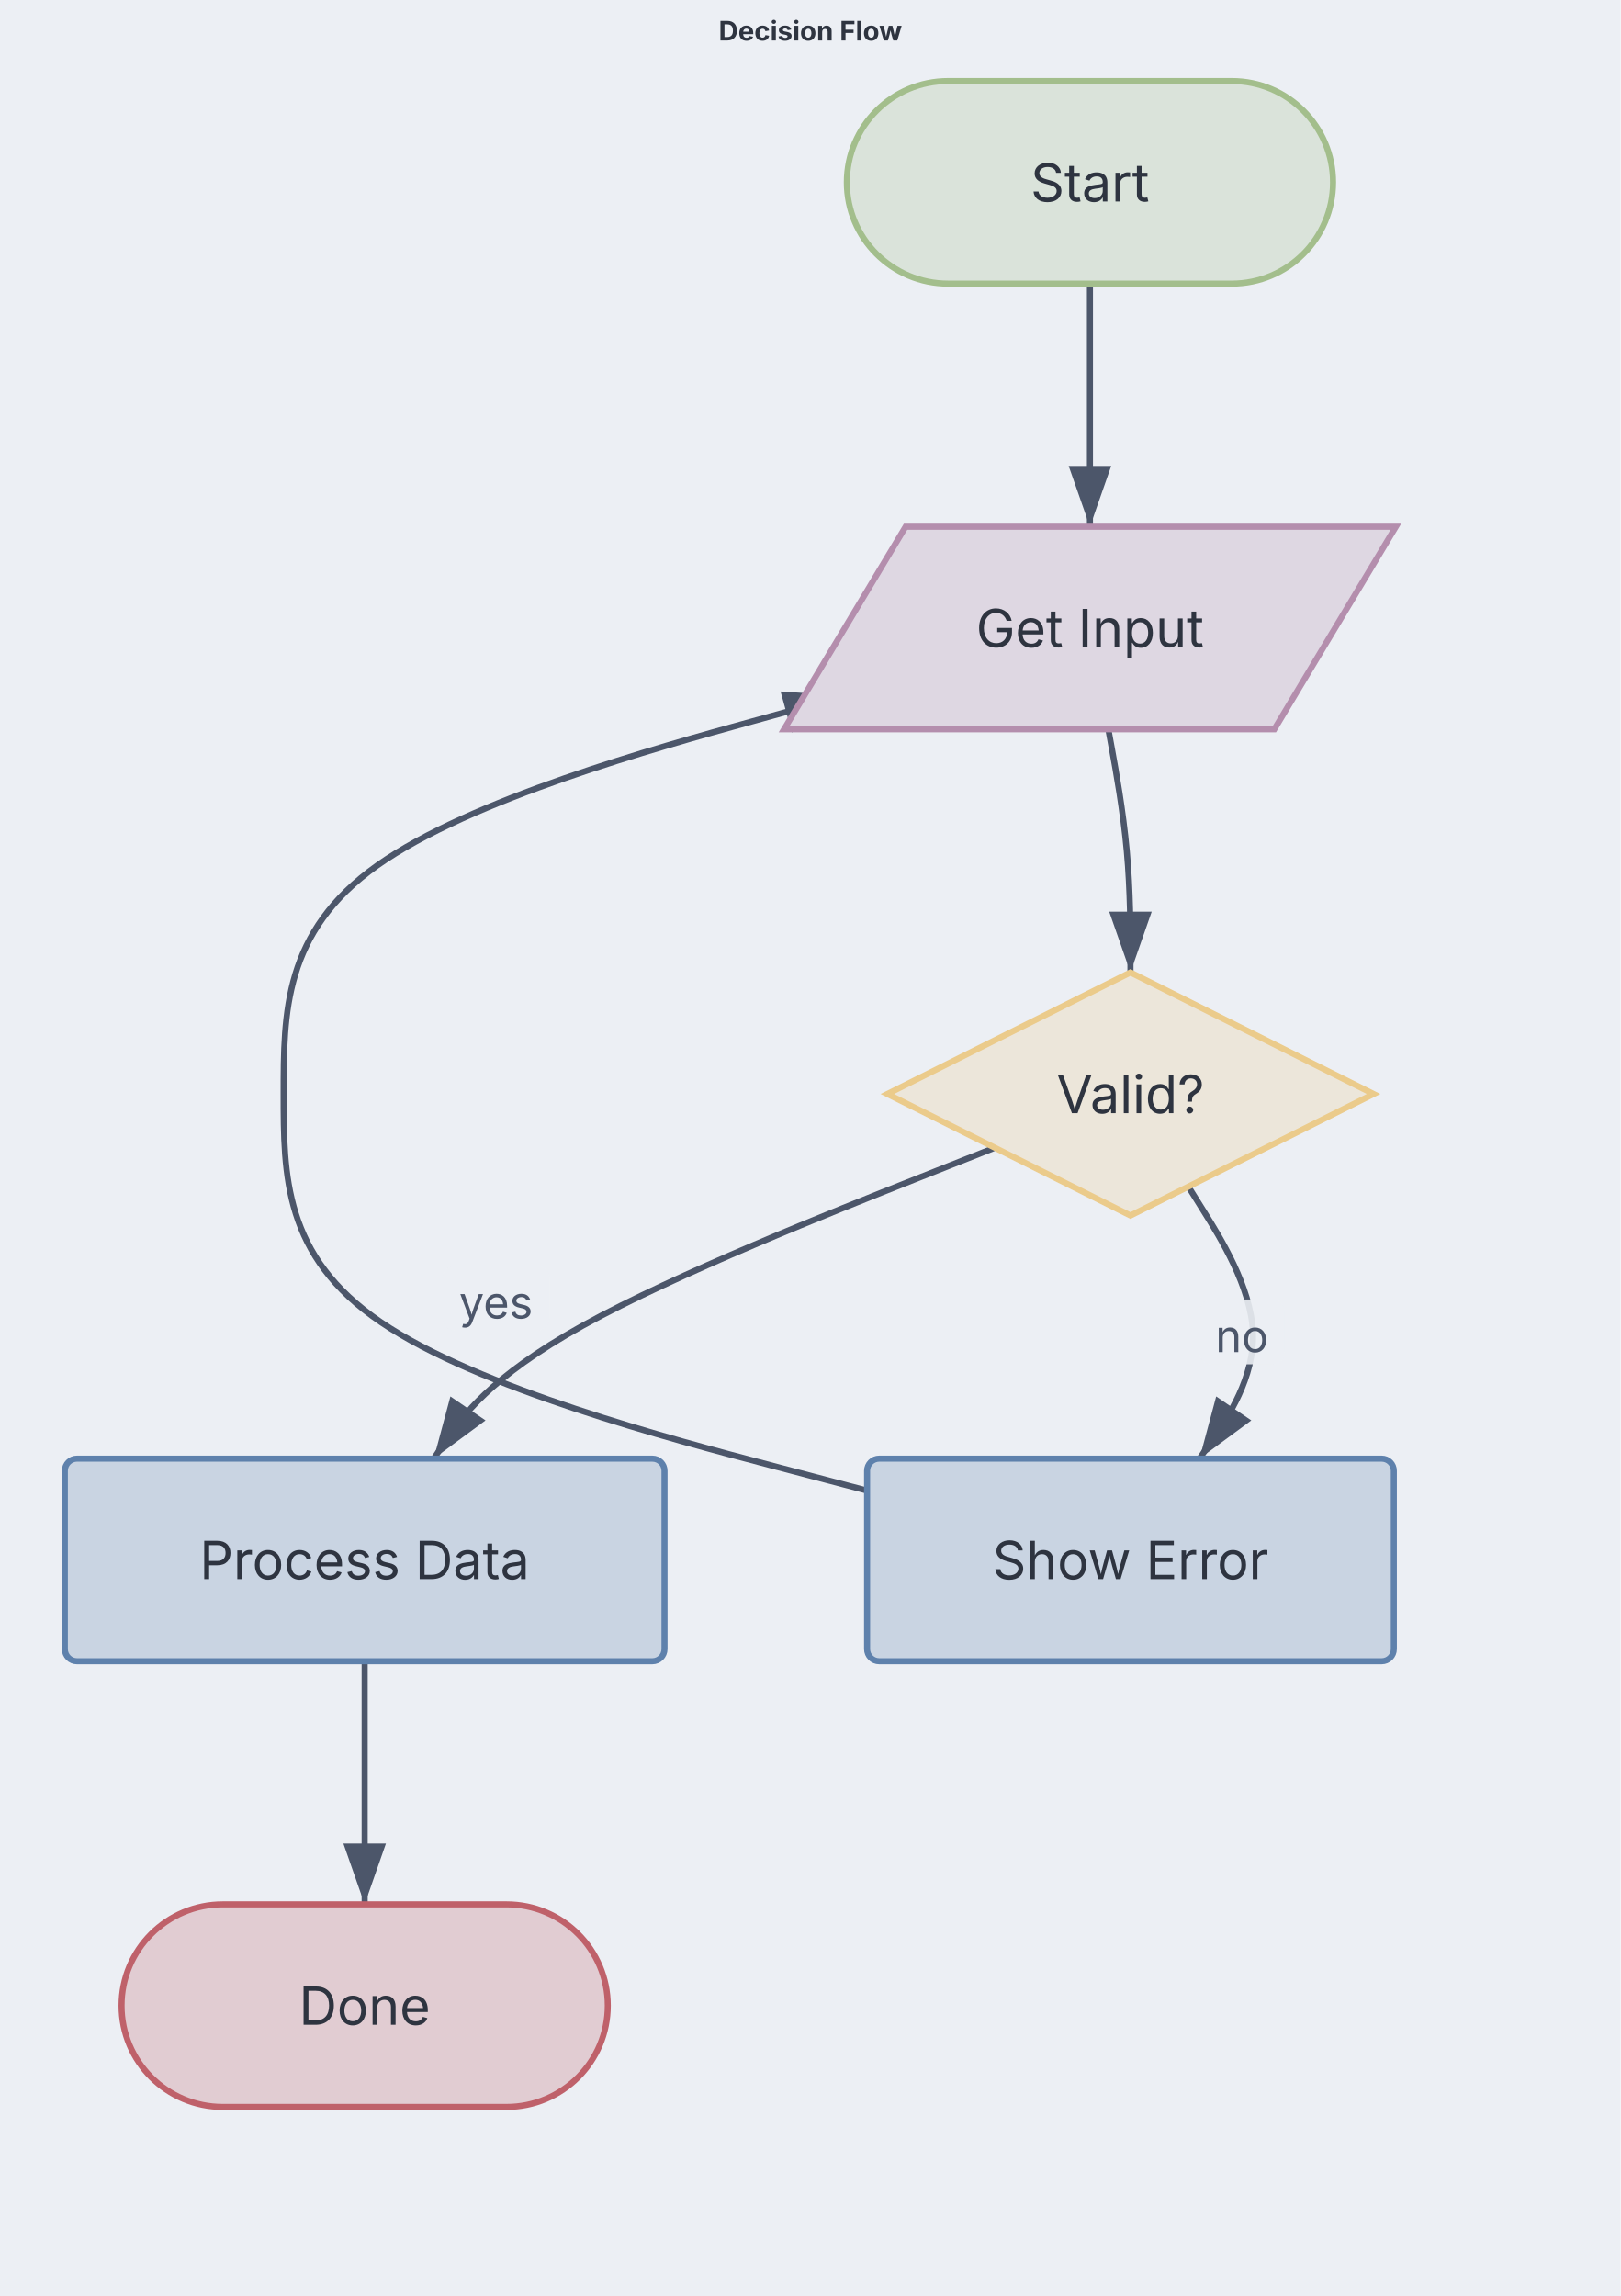
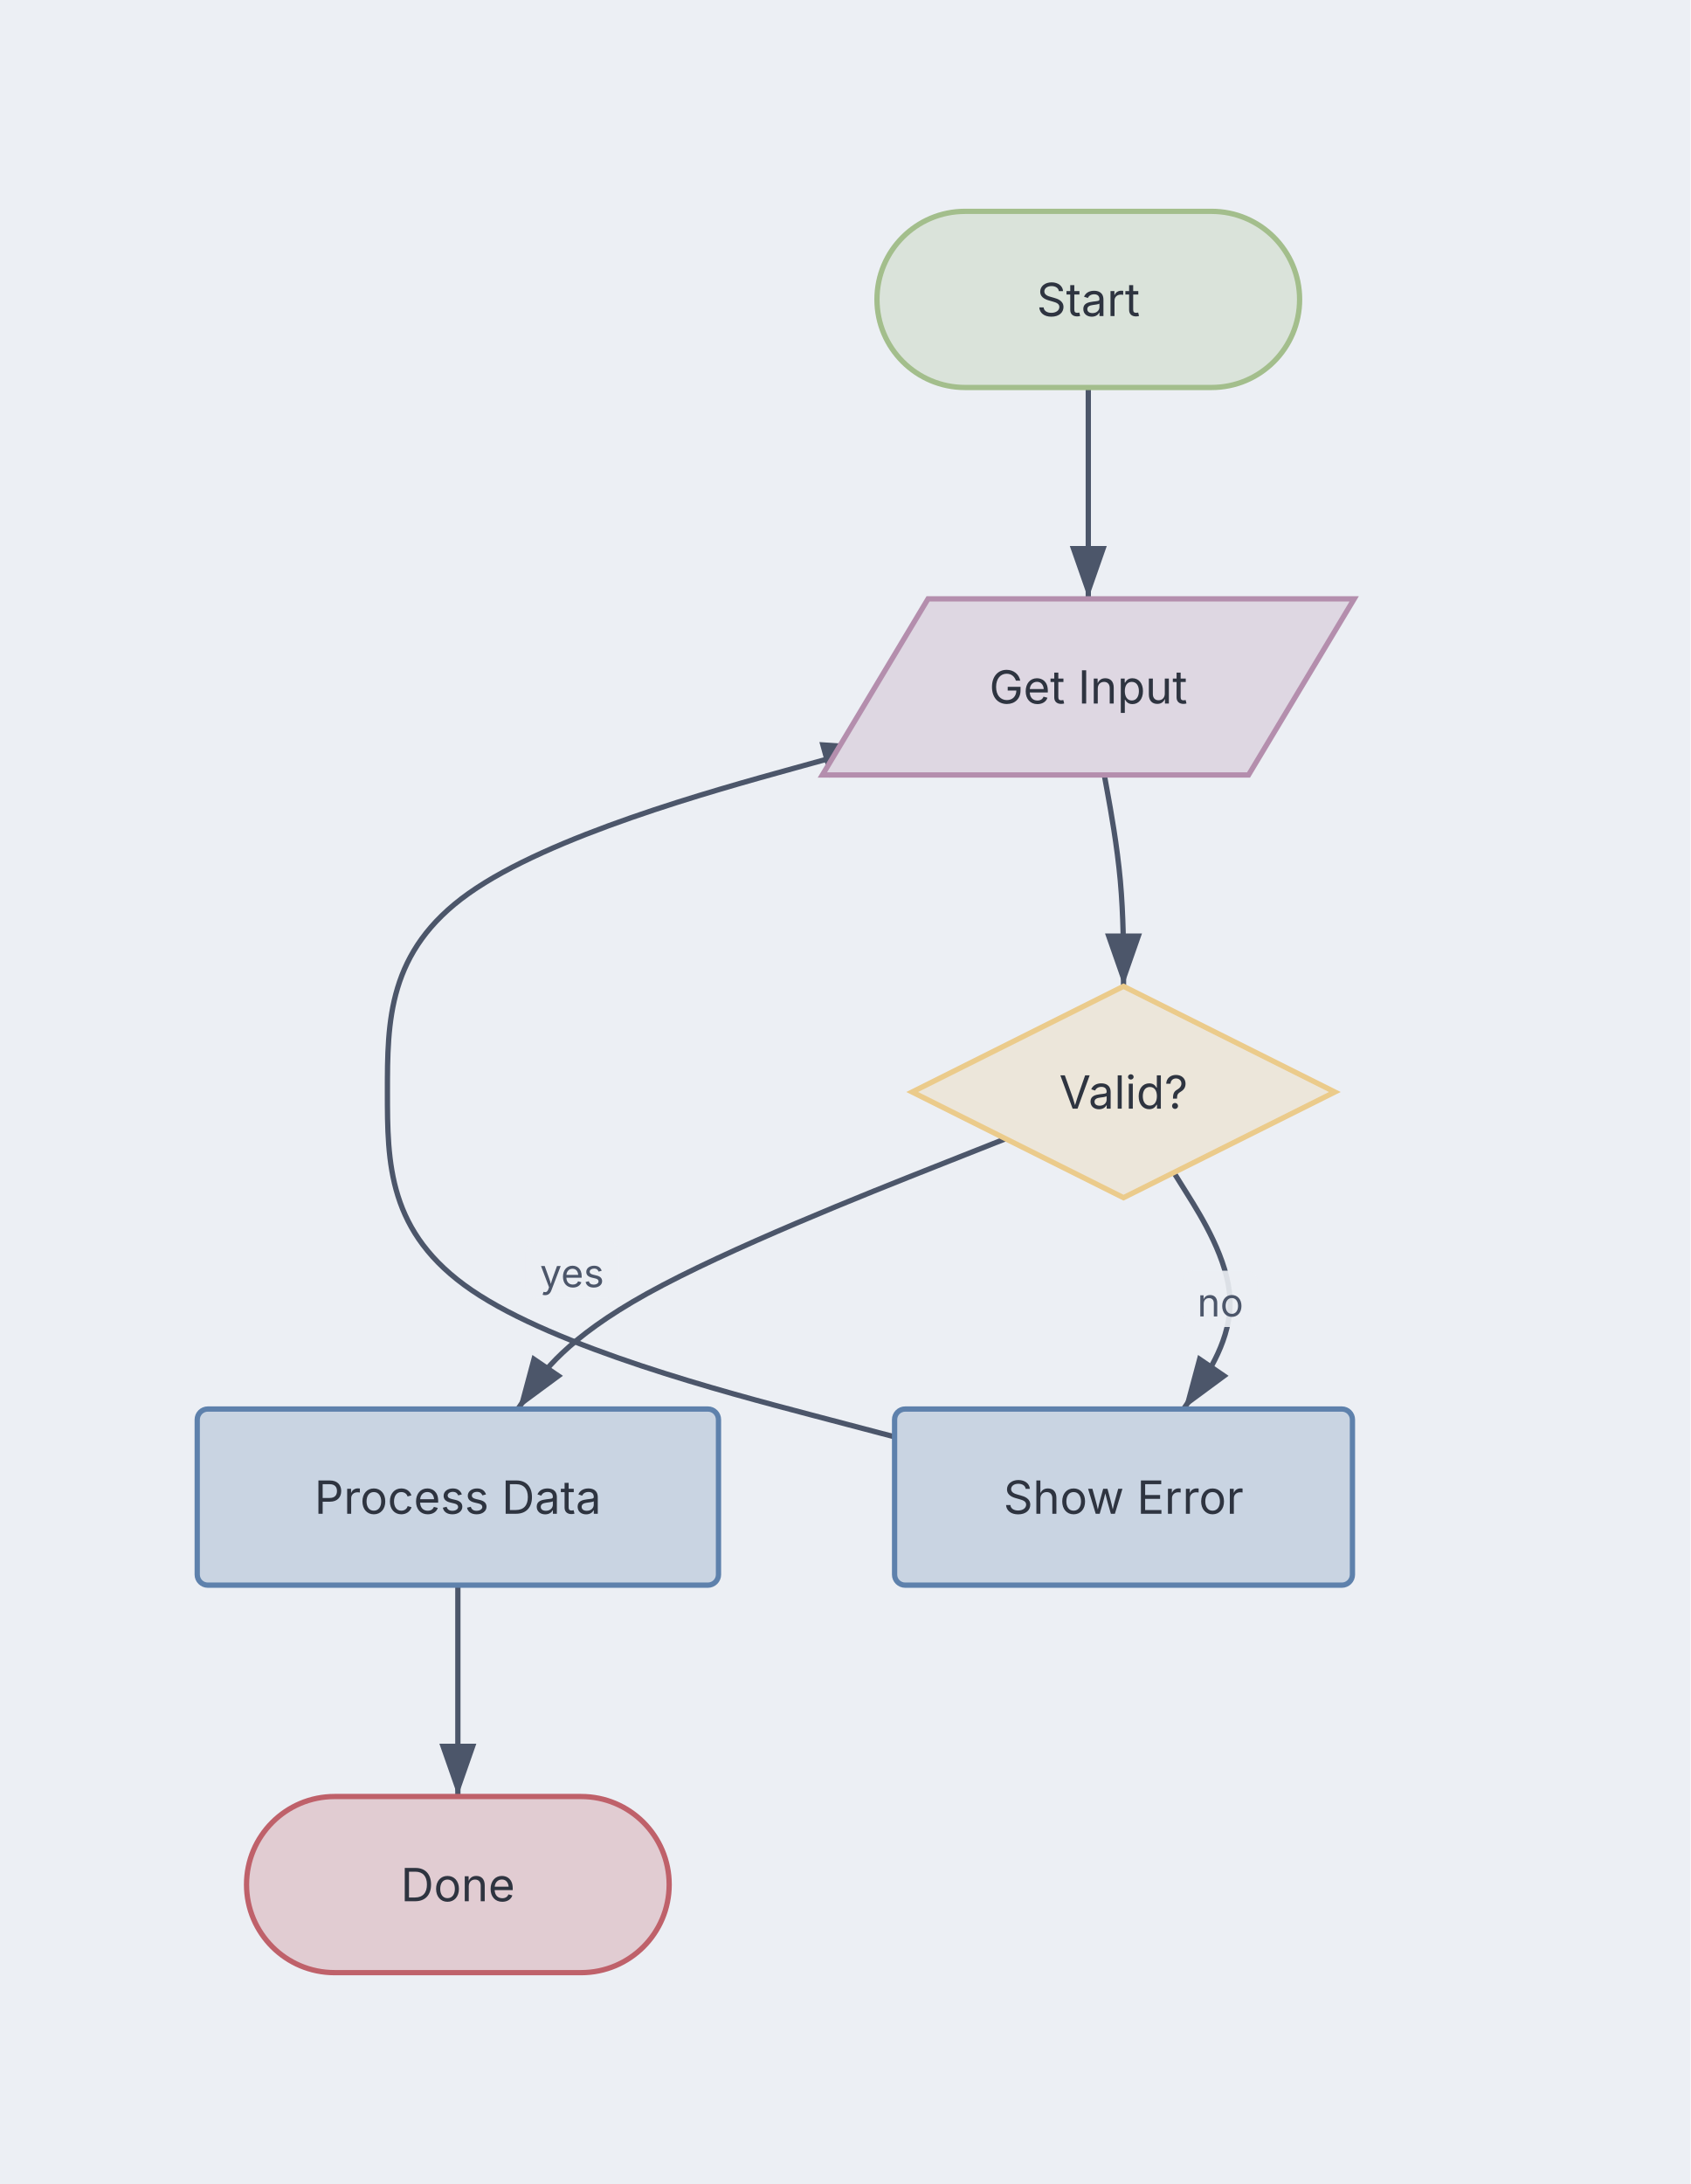
- <svg xmlns="http://www.w3.org/2000/svg" role="img" aria-label="Flowchart diagram" width="1200" height="1700" viewBox="0 0 1200 1700" preserveAspectRatio="xMidYMin meet" style="font-family: Inter, system-ui, Avenir, Helvetica, Arial, sans-serif; background: rgb(236, 239, 244);">
+ <svg xmlns="http://www.w3.org/2000/svg" role="img" aria-label="Flowchart diagram" width="480" height="620" viewBox="0 0 480 620" preserveAspectRatio="xMidYMin meet" style="font-family: Inter, system-ui, Avenir, Helvetica, Arial, sans-serif; background: rgb(236, 239, 244);">
  <style>.fc-node:hover{filter:saturate(1.4) brightness(1.06)}.fc-node{transition:filter .12s ease, opacity .12s ease}@media (hover:hover){svg:has(.fc-node[data-node-id="terminal:start"]:hover) .fc-edge-group:not([data-source="terminal:start"]):not([data-target="terminal:start"]){opacity:0.4}svg:has(.fc-node[data-node-id="io:get input"]:hover) .fc-edge-group:not([data-source="io:get input"]):not([data-target="io:get input"]){opacity:0.4}svg:has(.fc-node[data-node-id="decision:valid?"]:hover) .fc-edge-group:not([data-source="decision:valid?"]):not([data-target="decision:valid?"]){opacity:0.4}svg:has(.fc-node[data-node-id="process:process data"]:hover) .fc-edge-group:not([data-source="process:process data"]):not([data-target="process:process data"]){opacity:0.4}svg:has(.fc-node[data-node-id="terminal:done"]:hover) .fc-edge-group:not([data-source="terminal:done"]):not([data-target="terminal:done"]){opacity:0.4}svg:has(.fc-node[data-node-id="process:show error"]:hover) .fc-edge-group:not([data-source="process:show error"]):not([data-target="process:show error"]){opacity:0.4}}</style>
-   <rect class="dgmo-canvas-bg" x="0" y="0" width="1200" height="1700" fill="#eceff4" />
+   <rect class="dgmo-canvas-bg" x="0" y="0" width="480" height="620" fill="#eceff4" />
  <defs>
    <marker id="fc-arrow" viewBox="0 0 10 7" refX="10" refY="3.5" markerWidth="10" markerHeight="7" orient="auto">
      <polygon points="0,0 10,3.5 0,7" fill="#4c566a" />
    </marker>
  </defs>
  <text class="chart-title" x="600" y="30" text-anchor="middle" fill="#2e3440" font-size="20" font-weight="bold" style="cursor: default;" data-line-number="1">Decision Flow</text>
-   <g transform="translate(48, 60) scale(3)">
+   <g transform="translate(56, 60) scale(1)">
    <g class="fc-edge-group" data-line-number="3" data-source="terminal:start" data-target="io:get input">
      <path d="M253,50L253,55C253,60,253,70,253,80C253,90,253,100,253,105L253,110" fill="none" stroke="#4c566a" stroke-width="1.5" marker-end="url(#fc-arrow)" class="fc-edge" />
    </g>
    <g class="fc-edge-group" data-line-number="3" data-source="io:get input" data-target="decision:valid?">
      <path d="M257.545,160L258.455,165C259.364,170,261.182,180,262.091,190C263,200,263,210,263,215L263,220" fill="none" stroke="#4c566a" stroke-width="1.5" marker-end="url(#fc-arrow)" class="fc-edge" />
    </g>
    <g class="fc-edge-group" data-line-number="4" data-source="decision:valid?" data-target="process:process data">
      <path d="M229.519,263.26L209.849,271.05C190.18,278.84,150.84,294.42,127.761,307.21C104.682,320,97.864,330,94.455,335L91.045,340" fill="none" stroke="#4c566a" stroke-width="1.5" marker-end="url(#fc-arrow)" class="fc-edge" />
      <rect x="93.206" y="292.394" width="26.403" height="16" rx="3" fill="#eceff4" opacity="0.9" class="fc-edge-label-bg" />
      <text x="106.408" y="305.394" text-anchor="middle" fill="#4c566a" font-size="11" class="fc-edge-label">yes</text>
    </g>
    <g class="fc-edge-group" data-line-number="4" data-source="process:process data" data-target="terminal:done">
      <path d="M74,390L74,395C74,400,74,410,74,420C74,430,74,440,74,445L74,450" fill="none" stroke="#4c566a" stroke-width="1.5" marker-end="url(#fc-arrow)" class="fc-edge" />
    </g>
    <g class="fc-edge-group" data-line-number="5" data-source="decision:valid?" data-target="process:show error">
      <path d="M277.286,272.857L281.155,279.048C285.024,285.238,292.762,297.619,293.222,308.81C293.682,320,286.864,330,283.455,335L280.045,340" fill="none" stroke="#4c566a" stroke-width="1.5" marker-end="url(#fc-arrow)" class="fc-edge" />
      <rect x="279.954" y="300.716" width="21.101" height="16" rx="3" fill="#eceff4" opacity="0.9" class="fc-edge-label-bg" />
      <text x="290.504" y="313.716" text-anchor="middle" fill="#4c566a" font-size="11" class="fc-edge-label">no</text>
    </g>
    <g class="fc-edge-group" data-line-number="5" data-source="process:show error" data-target="io:get input">
      <path d="M198,347.895L174,341.579C150,335.263,102,322.632,78,306.316C54,290,54,270,54,250C54,230,54,210,77.083,193.62C100.167,177.24,146.333,164.481,169.417,158.101L192.5,151.721" fill="none" stroke="#4c566a" stroke-width="1.5" marker-end="url(#fc-arrow)" class="fc-edge" />
    </g>
    <g transform="translate(253, 25)" class="fc-node" data-line-number="3" data-node-id="terminal:start">
      <rect x="-60" y="-25" width="120" height="50" rx="25" ry="25" fill="#dae3da" stroke="#a3be8c" stroke-width="1.5" />
      <text x="0" y="0" text-anchor="middle" dominant-baseline="central" fill="#2e3440" font-size="13">Start</text>
    </g>
    <g transform="translate(253, 135)" class="fc-node" data-line-number="3" data-node-id="io:get input">
      <polygon points="-45.5,-25 75.5,-25 45.5,25 -75.5,25" fill="#ded7e2" stroke="#b48ead" stroke-width="1.5" />
      <text x="0" y="0" text-anchor="middle" dominant-baseline="central" fill="#2e3440" font-size="13">Get Input</text>
    </g>
    <g transform="translate(263, 250)" class="fc-node" data-line-number="3" data-node-id="decision:valid?">
      <polygon points="0,-30 60,0 0,30 -60,0" fill="#ece6da" stroke="#ebcb8b" stroke-width="1.5" />
      <text x="0" y="0" text-anchor="middle" dominant-baseline="central" fill="#2e3440" font-size="13">Valid?</text>
    </g>
    <g transform="translate(74, 365)" class="fc-node" data-line-number="4" data-node-id="process:process data">
      <rect x="-74" y="-25" width="148" height="50" rx="3" ry="3" fill="#c9d4e2" stroke="#5e81ac" stroke-width="1.5" />
      <text x="0" y="0" text-anchor="middle" dominant-baseline="central" fill="#2e3440" font-size="13">Process Data</text>
    </g>
    <g transform="translate(74, 475)" class="fc-node" data-line-number="4" data-node-id="terminal:done">
      <rect x="-60" y="-25" width="120" height="50" rx="25" ry="25" fill="#e1ccd2" stroke="#bf616a" stroke-width="1.5" />
      <text x="0" y="0" text-anchor="middle" dominant-baseline="central" fill="#2e3440" font-size="13">Done</text>
    </g>
    <g transform="translate(263, 365)" class="fc-node" data-line-number="5" data-node-id="process:show error">
      <rect x="-65" y="-25" width="130" height="50" rx="3" ry="3" fill="#c9d4e2" stroke="#5e81ac" stroke-width="1.5" />
      <text x="0" y="0" text-anchor="middle" dominant-baseline="central" fill="#2e3440" font-size="13">Show Error</text>
    </g>
  </g>
</svg>
